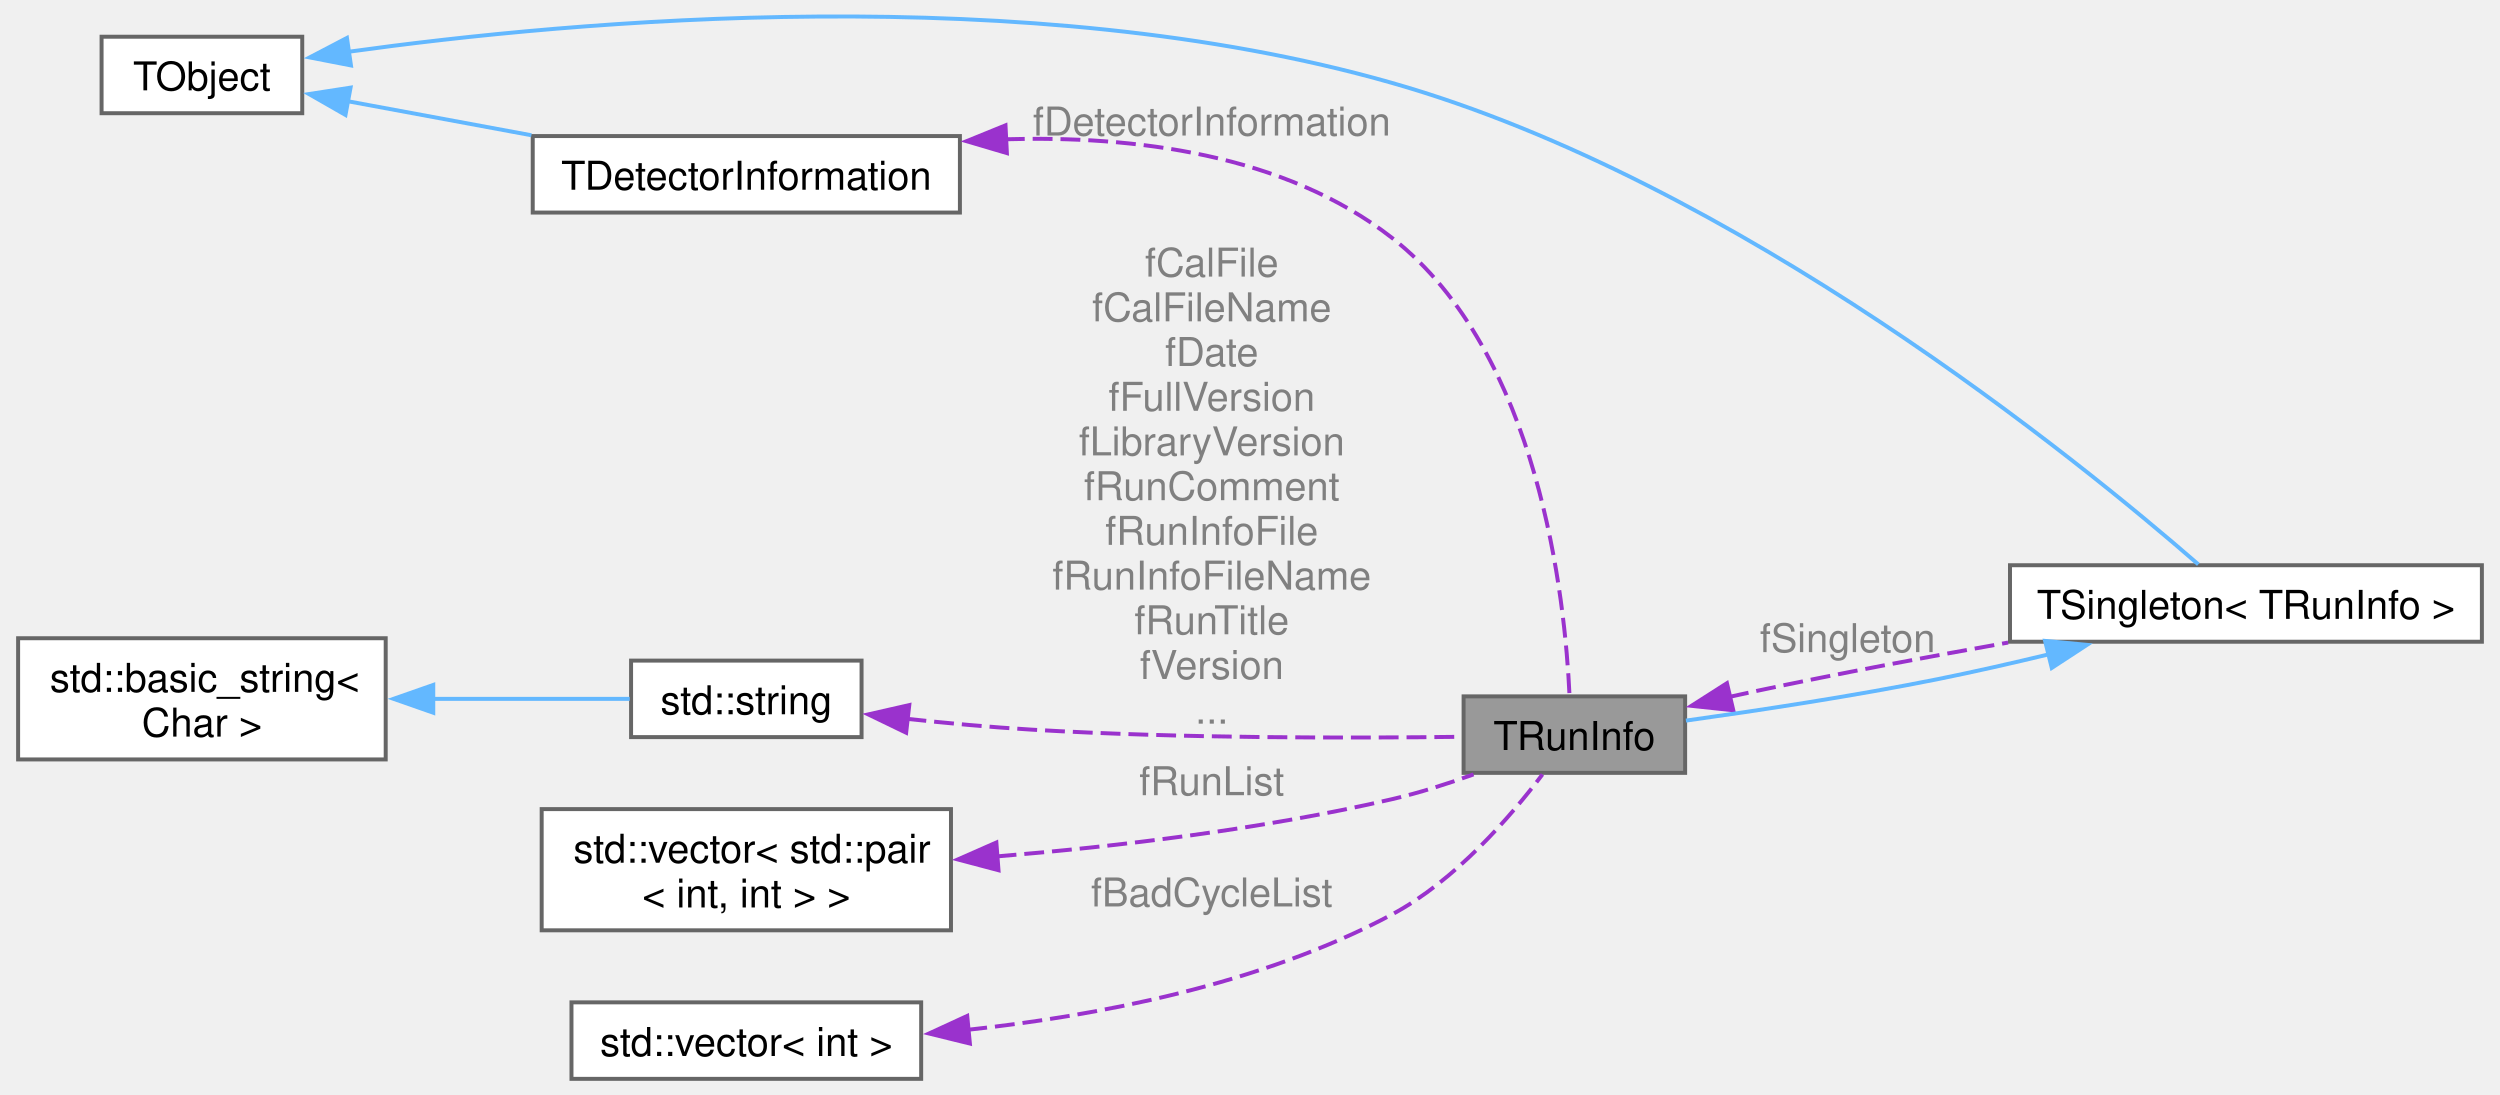
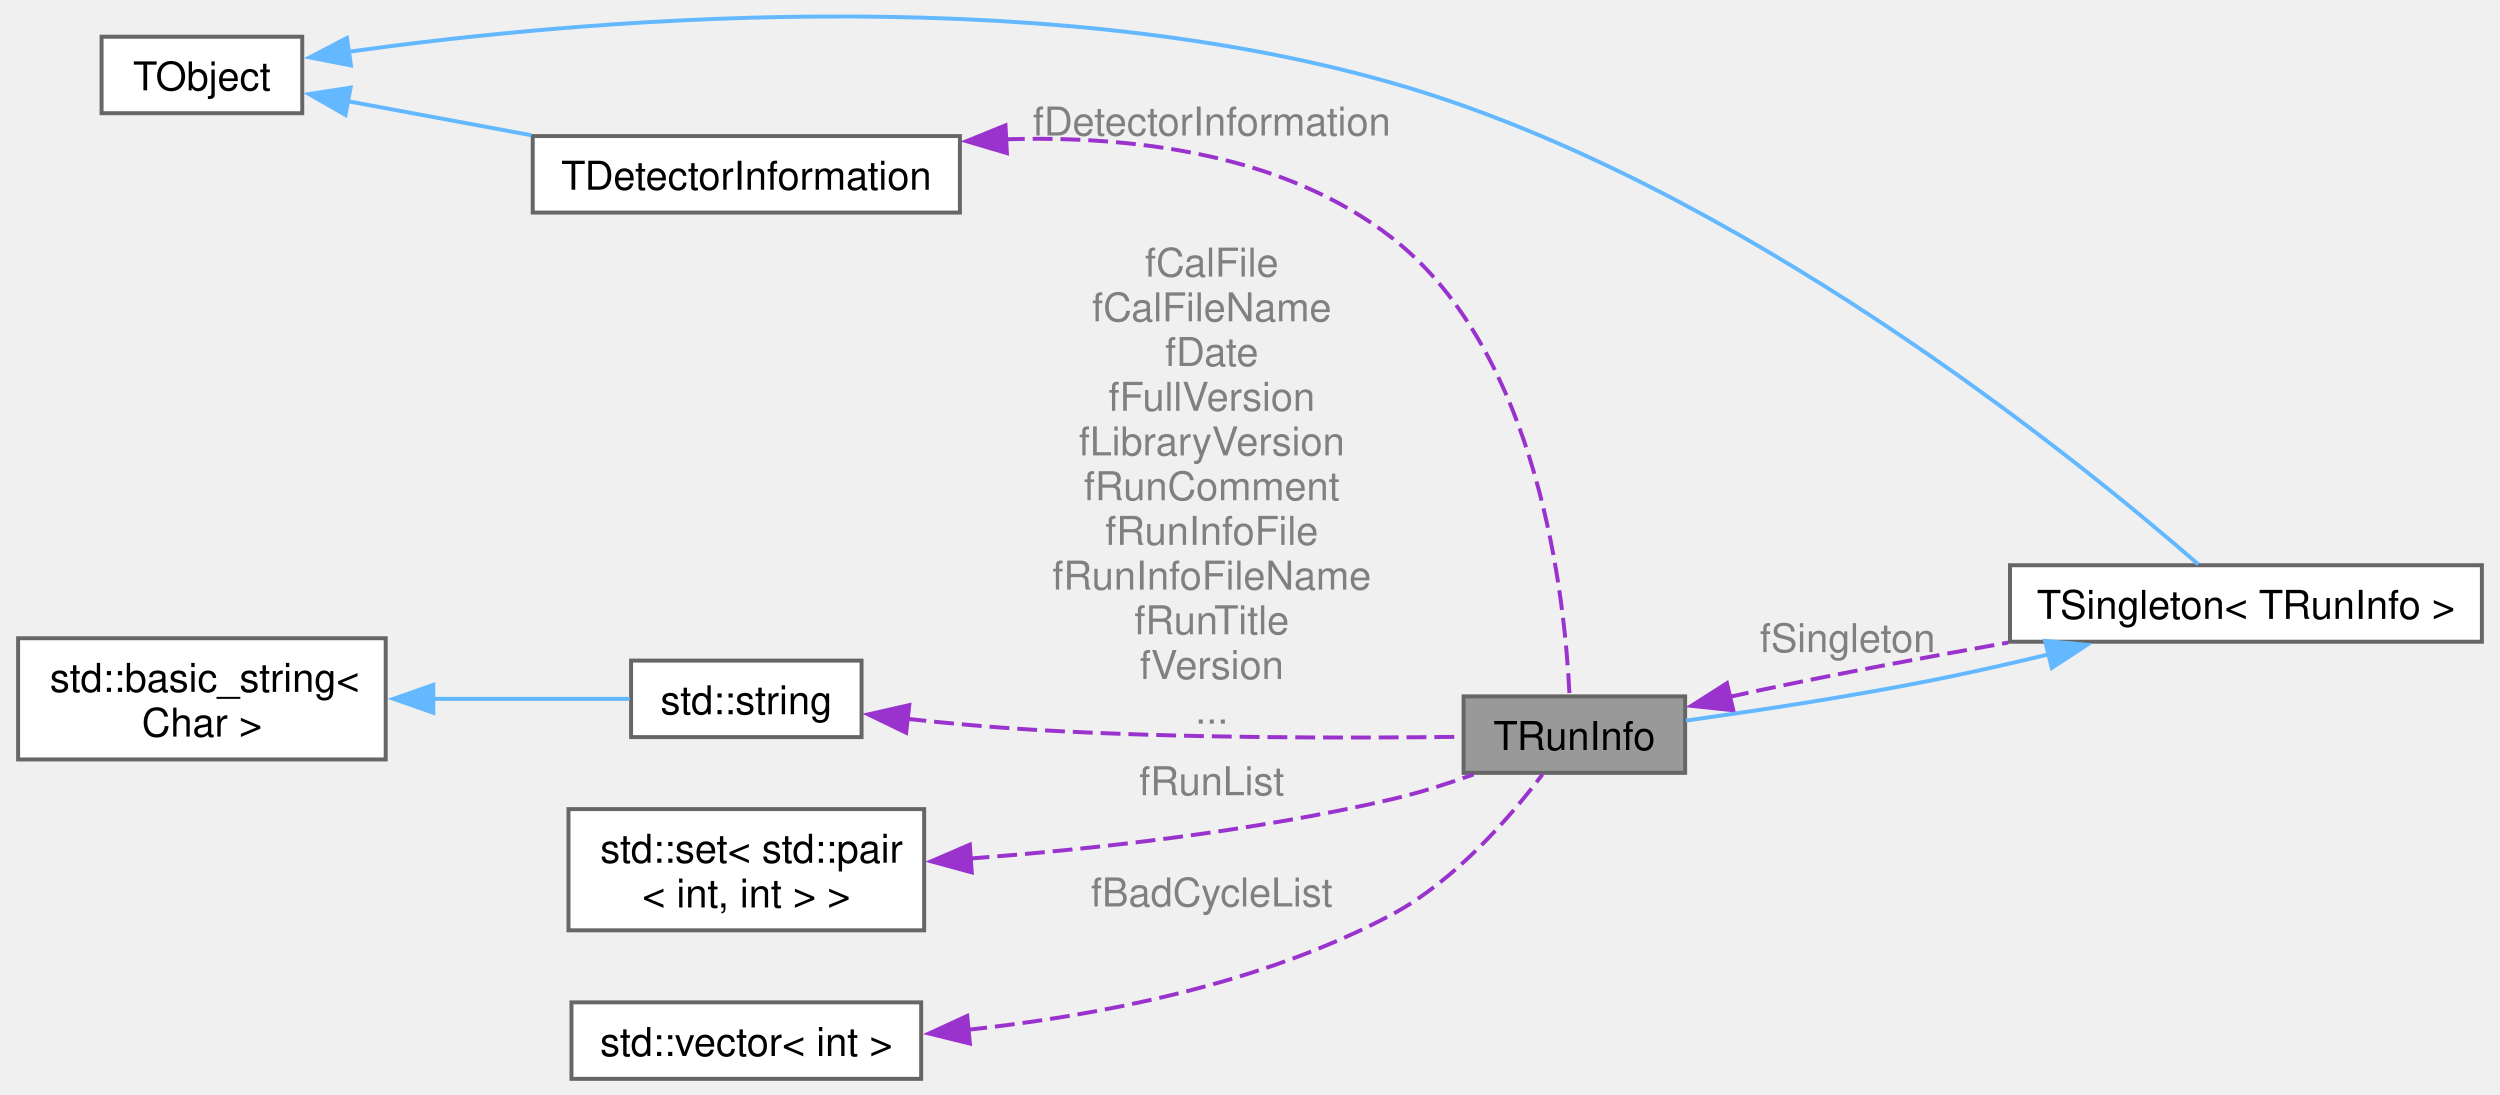
<svg xmlns="http://www.w3.org/2000/svg" xmlns:xlink="http://www.w3.org/1999/xlink" width="628pt" height="275pt" viewBox="0.00 0.00 628.00 275.49">
  <g id="graph0" class="graph" transform="scale(1 1) rotate(0) translate(4 271.49)">
    <g id="Node000001" class="node">
      <g id="a_Node000001">
        <a xlink:title=" ">
          <polygon fill="#999999" stroke="#666666" points="419.5,-96.25 363.75,-96.25 363.75,-77 419.5,-77 419.5,-96.25" />
          <text text-anchor="middle" x="391.62" y="-82.75" font-family="Helvetica,sans-Serif" font-size="10.00">TRunInfo</text>
        </a>
      </g>
    </g>
    <g id="Node000002" class="node">
      <g id="a_Node000002">
        <a xlink:href="class_t_singleton.html" target="_top" xlink:title=" ">
          <polygon fill="white" stroke="#666666" points="620,-129.25 501.25,-129.25 501.25,-110 620,-110 620,-129.25" />
          <text text-anchor="middle" x="560.62" y="-115.75" font-family="Helvetica,sans-Serif" font-size="10.00">TSingleton&lt; TRunInfo &gt;</text>
        </a>
      </g>
    </g>
    <g id="edge3_Node000002_Node000001" class="edge">
      <g id="a_edge3_Node000002_Node000001">
        <a xlink:title=" ">
          <path fill="none" stroke="#9a32cd" stroke-dasharray="5,2" d="M430.56,-96.1C432.9,-96.63 435.23,-97.14 437.5,-97.62 458.05,-101.99 480.66,-106.22 500.78,-109.79" />
          <polygon fill="#9a32cd" stroke="#9a32cd" points="431.62,-92.75 421.09,-93.87 430.02,-99.57 431.62,-92.75" />
        </a>
      </g>
      <text text-anchor="middle" x="460.38" y="-107.38" font-family="Helvetica,sans-Serif" font-size="10.00" fill="grey"> fSingleton</text>
    </g>
    <g id="edge1_Node000001_Node000002" class="edge">
      <g id="a_edge1_Node000001_Node000002">
        <a xlink:title=" ">
          <path fill="none" stroke="#63b8ff" d="M511.1,-106.85C501.89,-104.63 492.3,-102.45 483.25,-100.62 462.02,-96.35 437.77,-92.67 419.7,-90.15" />
          <polygon fill="#63b8ff" stroke="#63b8ff" points="510.08,-110.21 520.63,-109.21 511.76,-103.41 510.08,-110.21" />
        </a>
      </g>
    </g>
    <g id="Node000003" class="node">
      <g id="a_Node000003">
        <a xlink:title=" ">
          <polygon fill="white" stroke="#666666" points="71.5,-262.25 21,-262.25 21,-243 71.5,-243 71.5,-262.25" />
          <text text-anchor="middle" x="46.25" y="-248.75" font-family="Helvetica,sans-Serif" font-size="10.00">TObject</text>
        </a>
      </g>
    </g>
    <g id="edge2_Node000002_Node000003" class="edge">
      <g id="a_edge2_Node000002_Node000003">
        <a xlink:title=" ">
          <path fill="none" stroke="#63b8ff" d="M83.12,-258.46C140.07,-266.39 254.1,-276.79 345.75,-250.62 432.42,-225.88 518.76,-155.5 548.64,-129.47" />
          <polygon fill="#63b8ff" stroke="#63b8ff" points="83.76,-255.02 73.36,-257.04 82.75,-261.95 83.76,-255.02" />
        </a>
      </g>
    </g>
    <g id="Node000008" class="node">
      <g id="a_Node000008">
        <a xlink:href="class_t_detector_information.html" target="_top" xlink:title=" ">
          <polygon fill="white" stroke="#666666" points="237,-237.25 129.5,-237.25 129.5,-218 237,-218 237,-237.25" />
          <text text-anchor="middle" x="183.25" y="-223.75" font-family="Helvetica,sans-Serif" font-size="10.00">TDetectorInformation</text>
        </a>
      </g>
    </g>
    <g id="edge9_Node000008_Node000003" class="edge">
      <g id="a_edge9_Node000008_Node000003">
        <a xlink:title=" ">
          <path fill="none" stroke="#63b8ff" d="M82.94,-246.02C97.09,-243.39 113.67,-240.33 129.17,-237.45" />
          <polygon fill="#63b8ff" stroke="#63b8ff" points="82.38,-242.56 73.19,-247.82 83.66,-249.44 82.38,-242.56" />
        </a>
      </g>
    </g>
    <g id="Node000004" class="node">
      <g id="a_Node000004">
        <a xlink:title=" ">
          <polygon fill="white" stroke="#666666" points="212.25,-105.25 154.25,-105.25 154.25,-86 212.25,-86 212.25,-105.25" />
          <text text-anchor="middle" x="183.25" y="-91.75" font-family="Helvetica,sans-Serif" font-size="10.00">std::string</text>
        </a>
      </g>
    </g>
    <g id="edge4_Node000001_Node000004" class="edge">
      <g id="a_edge4_Node000001_Node000004">
        <a xlink:title=" ">
          <path fill="none" stroke="#9a32cd" stroke-dasharray="5,2" d="M223.55,-90.61C233.77,-89.5 244.78,-88.48 255,-87.88 292.49,-85.65 335.91,-85.72 363.32,-86.08" />
          <polygon fill="#9a32cd" stroke="#9a32cd" points="223.47,-87.1 213.93,-91.71 224.26,-94.06 223.47,-87.1" />
        </a>
      </g>
      <text text-anchor="middle" x="300.38" y="-201.88" font-family="Helvetica,sans-Serif" font-size="10.00" fill="grey"> fCalFile</text>
      <text text-anchor="middle" x="300.38" y="-190.62" font-family="Helvetica,sans-Serif" font-size="10.00" fill="grey">fCalFileName</text>
      <text text-anchor="middle" x="300.38" y="-179.38" font-family="Helvetica,sans-Serif" font-size="10.00" fill="grey">fDate</text>
      <text text-anchor="middle" x="300.38" y="-168.12" font-family="Helvetica,sans-Serif" font-size="10.00" fill="grey">fFullVersion</text>
      <text text-anchor="middle" x="300.38" y="-156.88" font-family="Helvetica,sans-Serif" font-size="10.00" fill="grey">fLibraryVersion</text>
      <text text-anchor="middle" x="300.38" y="-145.62" font-family="Helvetica,sans-Serif" font-size="10.00" fill="grey">fRunComment</text>
      <text text-anchor="middle" x="300.38" y="-134.38" font-family="Helvetica,sans-Serif" font-size="10.00" fill="grey">fRunInfoFile</text>
      <text text-anchor="middle" x="300.38" y="-123.12" font-family="Helvetica,sans-Serif" font-size="10.00" fill="grey">fRunInfoFileName</text>
      <text text-anchor="middle" x="300.38" y="-111.88" font-family="Helvetica,sans-Serif" font-size="10.00" fill="grey">fRunTitle</text>
      <text text-anchor="middle" x="300.38" y="-100.62" font-family="Helvetica,sans-Serif" font-size="10.00" fill="grey">fVersion</text>
      <text text-anchor="middle" x="300.38" y="-89.38" font-family="Helvetica,sans-Serif" font-size="10.00" fill="grey">...</text>
    </g>
    <g id="Node000005" class="node">
      <g id="a_Node000005">
        <a xlink:title=" ">
          <polygon fill="white" stroke="#666666" points="92.5,-110.88 0,-110.88 0,-80.38 92.5,-80.38 92.5,-110.88" />
          <text text-anchor="start" x="8" y="-97.38" font-family="Helvetica,sans-Serif" font-size="10.00">std::basic_string&lt;</text>
          <text text-anchor="middle" x="46.25" y="-86.12" font-family="Helvetica,sans-Serif" font-size="10.00"> Char &gt;</text>
        </a>
      </g>
    </g>
    <g id="edge5_Node000004_Node000005" class="edge">
      <g id="a_edge5_Node000004_Node000005">
        <a xlink:title=" ">
          <path fill="none" stroke="#63b8ff" d="M104.07,-95.62C121.28,-95.62 139.43,-95.62 153.91,-95.62" />
          <polygon fill="#63b8ff" stroke="#63b8ff" points="104.47,-92.13 94.47,-95.63 104.47,-99.13 104.47,-92.13" />
        </a>
      </g>
    </g>
    <g id="Node000006" class="node">
      <g id="a_Node000006">
        <a xlink:title=" ">
-           <polygon fill="white" stroke="#666666" points="234.75,-67.88 131.75,-67.88 131.75,-37.38 234.75,-37.38 234.75,-67.88" />
-           <text text-anchor="start" x="139.75" y="-54.38" font-family="Helvetica,sans-Serif" font-size="10.00">std::vector&lt; std::pair</text>
+           <polygon fill="white" stroke="#666666" points="228,-67.88 138.5,-67.88 138.5,-37.38 228,-37.38 228,-67.88" />
+           <text text-anchor="start" x="146.5" y="-54.38" font-family="Helvetica,sans-Serif" font-size="10.00">std::set&lt; std::pair</text>
          <text text-anchor="middle" x="183.25" y="-43.12" font-family="Helvetica,sans-Serif" font-size="10.00">&lt; int, int &gt; &gt;</text>
        </a>
      </g>
    </g>
    <g id="edge6_Node000001_Node000006" class="edge">
      <g id="a_edge6_Node000001_Node000006">
        <a xlink:title=" ">
-           <path fill="none" stroke="#9a32cd" stroke-dasharray="5,2" d="M246.23,-55.97C276.53,-58.48 313.35,-62.84 345.75,-70.38 352.53,-71.95 359.69,-74.24 366.25,-76.61" />
-           <polygon fill="#9a32cd" stroke="#9a32cd" points="246.71,-52.5 236.47,-55.21 246.17,-59.48 246.71,-52.5" />
+           <path fill="none" stroke="#9a32cd" stroke-dasharray="5,2" d="M239.43,-55.43C270.89,-57.84 310.88,-62.27 345.75,-70.38 352.53,-71.95 359.69,-74.24 366.25,-76.61" />
+           <polygon fill="#9a32cd" stroke="#9a32cd" points="239.98,-51.96 229.76,-54.74 239.49,-58.94 239.98,-51.96" />
        </a>
      </g>
      <text text-anchor="middle" x="300.38" y="-71.38" font-family="Helvetica,sans-Serif" font-size="10.00" fill="grey"> fRunList</text>
    </g>
    <g id="Node000007" class="node">
      <g id="a_Node000007">
        <a xlink:title=" ">
          <polygon fill="white" stroke="#666666" points="227.25,-19.25 139.25,-19.25 139.25,0 227.25,0 227.25,-19.25" />
          <text text-anchor="middle" x="183.25" y="-5.75" font-family="Helvetica,sans-Serif" font-size="10.00">std::vector&lt; int &gt;</text>
        </a>
      </g>
    </g>
    <g id="edge7_Node000001_Node000007" class="edge">
      <g id="a_edge7_Node000001_Node000007">
        <a xlink:title=" ">
          <path fill="none" stroke="#9a32cd" stroke-dasharray="5,2" d="M238.86,-12.33C271.49,-15.85 312.85,-23.75 345.75,-41.38 361.74,-49.94 375.66,-66.1 383.6,-76.61" />
          <polygon fill="#9a32cd" stroke="#9a32cd" points="239.51,-8.88 229.22,-11.41 238.84,-15.84 239.51,-8.88" />
        </a>
      </g>
      <text text-anchor="middle" x="300.38" y="-43.38" font-family="Helvetica,sans-Serif" font-size="10.00" fill="grey"> fBadCycleList</text>
    </g>
    <g id="edge8_Node000001_Node000008" class="edge">
      <g id="a_edge8_Node000001_Node000008">
        <a xlink:title=" ">
          <path fill="none" stroke="#9a32cd" stroke-dasharray="5,2" d="M248.31,-236.44C280.63,-237.4 318.62,-232.78 345.75,-211.62 382.84,-182.7 389.31,-120.5 390.41,-96.42" />
          <polygon fill="#9a32cd" stroke="#9a32cd" points="248.82,-232.96 238.66,-235.96 248.47,-239.95 248.82,-232.96" />
        </a>
      </g>
      <text text-anchor="middle" x="300.38" y="-237.38" font-family="Helvetica,sans-Serif" font-size="10.00" fill="grey"> fDetectorInformation</text>
    </g>
  </g>
</svg>
